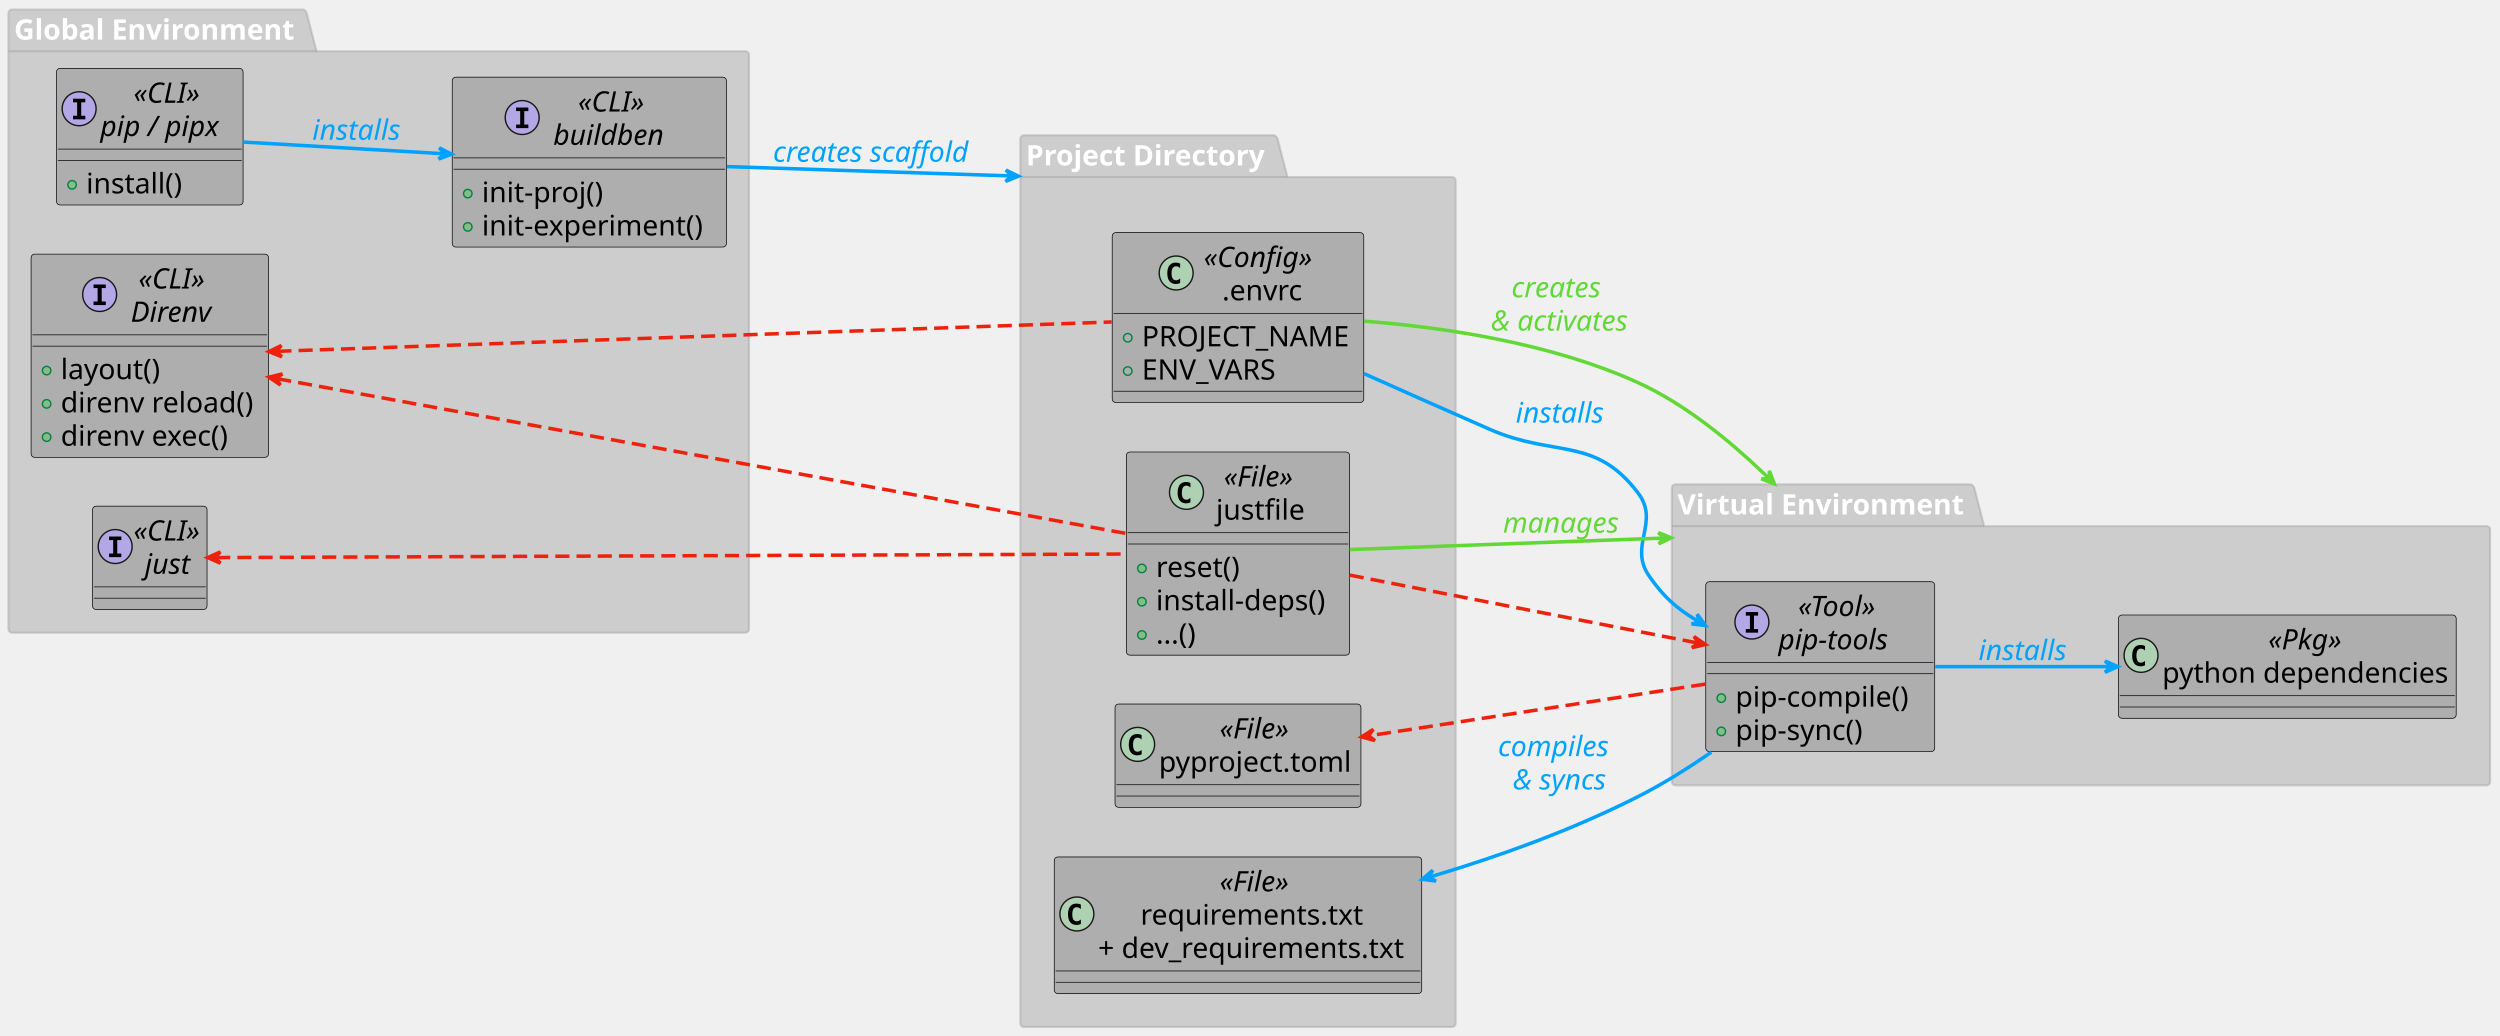
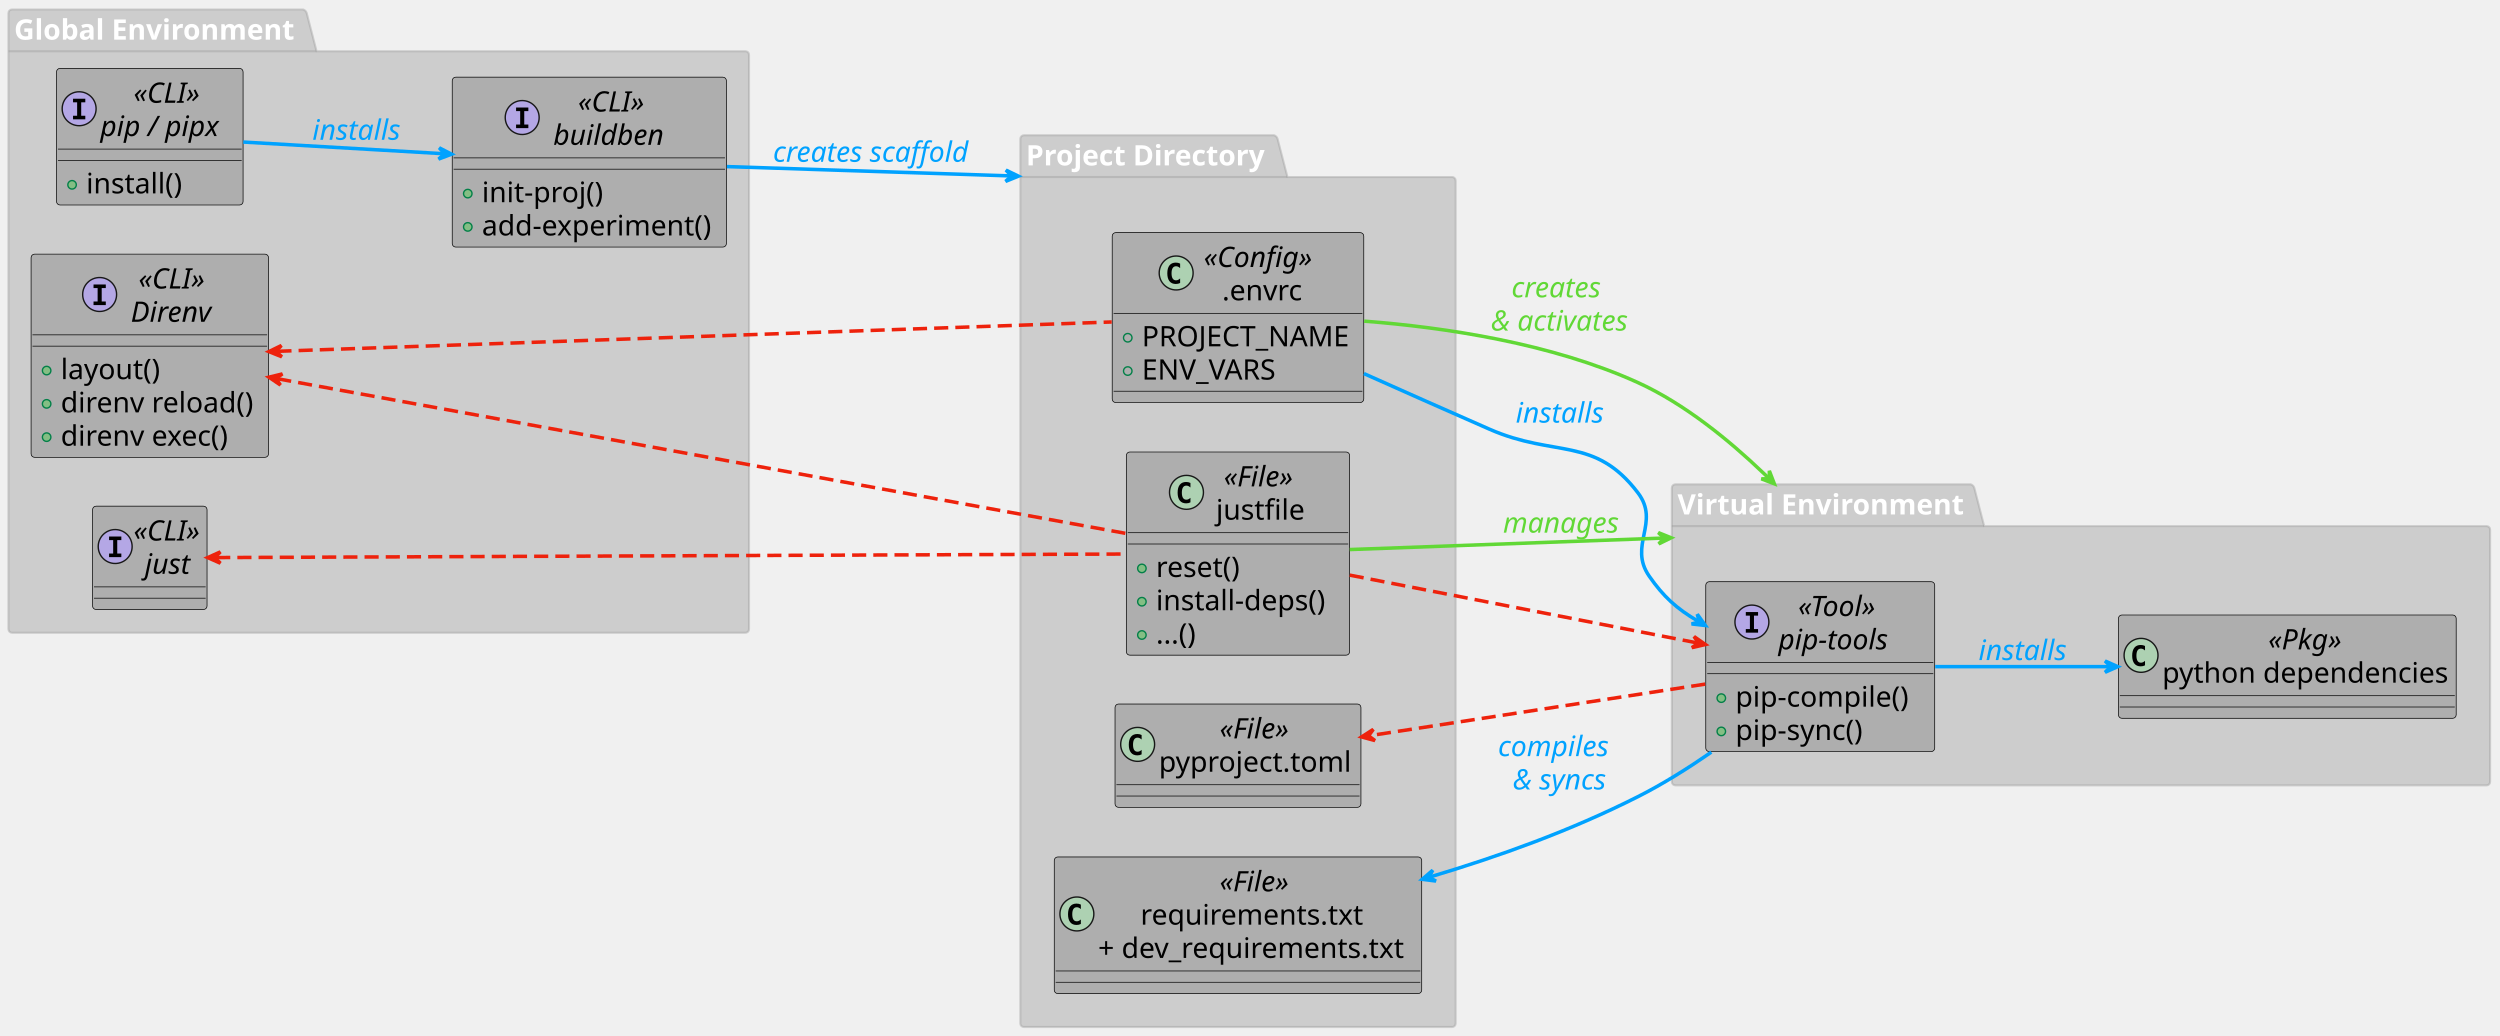
<svg xmlns="http://www.w3.org/2000/svg" contentStyleType="text/css" height="733px" preserveAspectRatio="none" style="width:1769px;height:733px;" version="1.1" viewBox="0 0 1769 733" width="1769px" zoomAndPan="magnify">
  <defs />
  <g>
    <g id="cluster_GE">
      <path d="M8.5,6.719 L214.5,6.719 A3.75,3.75 0 0 1 217,9.219 L224,36.273 L527.5,36.273 A2.5,2.5 0 0 1 530,38.773 L530,445.219 A2.5,2.5 0 0 1 527.5,447.719 L8.5,447.719 A2.5,2.5 0 0 1 6,445.219 L6,9.219 A2.5,2.5 0 0 1 8.5,6.719 " fill="#999999" fill-opacity="0.4" style="stroke:#99999966;stroke-width:1.5;" />
      <line style="stroke:#99999966;stroke-width:1.5;" x1="6" x2="224" y1="36.273" y2="36.273" />
      <text fill="#FFFFFF" font-family="sans-serif" font-size="20" font-weight="bold" lengthAdjust="spacing" textLength="205" x="10" y="28.055">Global Environment</text>
    </g>
    <g id="cluster_PDIR">
      <path d="M724.5,95.719 L901.5,95.719 A3.75,3.75 0 0 1 904,98.219 L911,125.273 L1027.5,125.273 A2.5,2.5 0 0 1 1030,127.773 L1030,724.219 A2.5,2.5 0 0 1 1027.5,726.719 L724.5,726.719 A2.5,2.5 0 0 1 722,724.219 L722,98.219 A2.5,2.5 0 0 1 724.5,95.719 " fill="#999999" fill-opacity="0.4" style="stroke:#99999966;stroke-width:1.5;" />
      <line style="stroke:#99999966;stroke-width:1.5;" x1="722" x2="911" y1="125.273" y2="125.273" />
      <text fill="#FFFFFF" font-family="sans-serif" font-size="20" font-weight="bold" lengthAdjust="spacing" textLength="176" x="726" y="117.055">Project Directory</text>
    </g>
    <g id="cluster_VENV">
      <path d="M1185.5,342.719 L1394.5,342.719 A3.75,3.75 0 0 1 1397,345.219 L1404,372.273 L1759.5,372.273 A2.5,2.5 0 0 1 1762,374.773 L1762,553.219 A2.5,2.5 0 0 1 1759.5,555.719 L1185.5,555.719 A2.5,2.5 0 0 1 1183,553.219 L1183,345.219 A2.5,2.5 0 0 1 1185.5,342.719 " fill="#999999" fill-opacity="0.4" style="stroke:#99999966;stroke-width:1.5;" />
      <line style="stroke:#99999966;stroke-width:1.5;" x1="1183" x2="1404" y1="372.273" y2="372.273" />
      <text fill="#FFFFFF" font-family="sans-serif" font-size="20" font-weight="bold" lengthAdjust="spacing" textLength="208" x="1187" y="364.055">Virtual Environment</text>
    </g>
    <g id="elem_B">
      <rect codeLine="26" fill="#999999" fill-opacity="0.6" height="120.219" id="B" rx="2.5" ry="2.5" style="stroke:#000000;stroke-width:0.5;" width="194" x="320" y="54.609" />
      <ellipse cx="369.5" cy="83.163" fill="#B4A7E5" rx="12" ry="12" style="stroke:#181818;stroke-width:1.0;" />
      <path d="M365.18,78.622 L365.18,76.083 L373.861,76.083 L373.861,78.622 L370.961,78.622 L370.961,88.124 L373.861,88.124 L373.861,90.663 L365.18,90.663 L365.18,88.124 L368.08,88.124 L368.08,78.622 Z " fill="#000000" />
      <text fill="#000000" font-family="sans-serif" font-size="20" font-style="italic" lengthAdjust="spacing" textLength="51" x="409" y="78.945">«CLI»</text>
      <text fill="#000000" font-family="sans-serif" font-size="20" font-style="italic" lengthAdjust="spacing" textLength="86" x="391.5" y="102.499">buildben</text>
      <line style="stroke:#000000;stroke-width:0.5;" x1="321" x2="513" y1="111.718" y2="111.718" />
      <line style="stroke:#000000;stroke-width:0.5;" x1="321" x2="513" y1="119.718" y2="119.718" />
      <ellipse cx="331" cy="136.995" fill="#84BE84" rx="3" ry="3" style="stroke:#038048;stroke-width:1.0;" />
      <text fill="#000000" font-family="sans-serif" font-size="20" lengthAdjust="spacing" textLength="96" x="341" y="143.054">init-proj()</text>
      <ellipse cx="331" cy="160.55" fill="#84BE84" rx="3" ry="3" style="stroke:#038048;stroke-width:1.0;" />
-       <text fill="#000000" font-family="sans-serif" font-size="20" lengthAdjust="spacing" textLength="167" x="341" y="166.609">init-experiment()</text>
+       <text fill="#000000" font-family="sans-serif" font-size="20" lengthAdjust="spacing" textLength="167" x="341" y="166.609">add-experiment()</text>
    </g>
    <g id="elem_PIP">
      <rect codeLine="30" fill="#999999" fill-opacity="0.6" height="96.664" id="PIP" rx="2.5" ry="2.5" style="stroke:#000000;stroke-width:0.5;" width="132" x="40" y="48.389" />
      <ellipse cx="56" cy="76.943" fill="#B4A7E5" rx="12" ry="12" style="stroke:#181818;stroke-width:1.0;" />
      <path d="M51.68,72.402 L51.68,69.863 L60.361,69.863 L60.361,72.402 L57.461,72.402 L57.461,81.904 L60.361,81.904 L60.361,84.443 L51.68,84.443 L51.68,81.904 L54.58,81.904 L54.58,72.402 Z " fill="#000000" />
      <text fill="#000000" font-family="sans-serif" font-size="20" font-style="italic" lengthAdjust="spacing" textLength="51" x="94.5" y="72.725">«CLI»</text>
      <text fill="#000000" font-family="sans-serif" font-size="20" font-style="italic" lengthAdjust="spacing" textLength="98" x="71" y="96.279">pip / pipx</text>
      <line style="stroke:#000000;stroke-width:0.5;" x1="41" x2="171" y1="105.498" y2="105.498" />
      <line style="stroke:#000000;stroke-width:0.5;" x1="41" x2="171" y1="113.498" y2="113.498" />
      <ellipse cx="51" cy="130.775" fill="#84BE84" rx="3" ry="3" style="stroke:#038048;stroke-width:1.0;" />
      <text fill="#000000" font-family="sans-serif" font-size="20" lengthAdjust="spacing" textLength="72" x="61" y="136.834">install()</text>
    </g>
    <g id="elem_J">
      <rect codeLine="34" fill="#999999" fill-opacity="0.6" height="73.109" id="J" rx="2.5" ry="2.5" style="stroke:#000000;stroke-width:0.5;" width="81" x="65.5" y="358.169" />
      <ellipse cx="81.5" cy="386.723" fill="#B4A7E5" rx="12" ry="12" style="stroke:#181818;stroke-width:1.0;" />
      <path d="M77.18,382.182 L77.18,379.643 L85.861,379.643 L85.861,382.182 L82.961,382.182 L82.961,391.684 L85.861,391.684 L85.861,394.223 L77.18,394.223 L77.18,391.684 L80.08,391.684 L80.08,382.182 Z " fill="#000000" />
      <text fill="#000000" font-family="sans-serif" font-size="20" font-style="italic" lengthAdjust="spacing" textLength="51" x="94.5" y="382.505">«CLI»</text>
      <text fill="#000000" font-family="sans-serif" font-size="20" font-style="italic" lengthAdjust="spacing" textLength="35" x="102.5" y="406.059">just</text>
      <line style="stroke:#000000;stroke-width:0.5;" x1="66.5" x2="145.5" y1="415.278" y2="415.278" />
      <line style="stroke:#000000;stroke-width:0.5;" x1="66.5" x2="145.5" y1="423.278" y2="423.278" />
    </g>
    <g id="elem_D">
      <rect codeLine="35" fill="#999999" fill-opacity="0.6" height="143.773" id="D" rx="2.5" ry="2.5" style="stroke:#000000;stroke-width:0.5;" width="168" x="22" y="179.829" />
      <ellipse cx="70.5" cy="208.383" fill="#B4A7E5" rx="12" ry="12" style="stroke:#181818;stroke-width:1.0;" />
      <path d="M66.18,203.842 L66.18,201.303 L74.861,201.303 L74.861,203.842 L71.961,203.842 L71.961,213.344 L74.861,213.344 L74.861,215.883 L66.18,215.883 L66.18,213.344 L69.08,213.344 L69.08,203.842 Z " fill="#000000" />
      <text fill="#000000" font-family="sans-serif" font-size="20" font-style="italic" lengthAdjust="spacing" textLength="51" x="98" y="204.165">«CLI»</text>
      <text fill="#000000" font-family="sans-serif" font-size="20" font-style="italic" lengthAdjust="spacing" textLength="62" x="92.5" y="227.719">Direnv</text>
      <line style="stroke:#000000;stroke-width:0.5;" x1="23" x2="189" y1="236.938" y2="236.938" />
      <line style="stroke:#000000;stroke-width:0.5;" x1="23" x2="189" y1="244.938" y2="244.938" />
      <ellipse cx="33" cy="262.216" fill="#84BE84" rx="3" ry="3" style="stroke:#038048;stroke-width:1.0;" />
      <text fill="#000000" font-family="sans-serif" font-size="20" lengthAdjust="spacing" textLength="72" x="43" y="268.274">layout()</text>
      <ellipse cx="33" cy="285.77" fill="#84BE84" rx="3" ry="3" style="stroke:#038048;stroke-width:1.0;" />
      <text fill="#000000" font-family="sans-serif" font-size="20" lengthAdjust="spacing" textLength="141" x="43" y="291.829">direnv reload()</text>
      <ellipse cx="33" cy="309.325" fill="#84BE84" rx="3" ry="3" style="stroke:#038048;stroke-width:1.0;" />
      <text fill="#000000" font-family="sans-serif" font-size="20" lengthAdjust="spacing" textLength="124" x="43" y="315.383">direnv exec()</text>
    </g>
    <g id="elem_PPRT">
      <rect codeLine="46" fill="#999999" fill-opacity="0.6" height="73.109" id="PPRT" rx="2.5" ry="2.5" style="stroke:#000000;stroke-width:0.5;" width="174" x="789" y="498.169" />
      <ellipse cx="805" cy="526.723" fill="#ADD1B2" rx="12" ry="12" style="stroke:#181818;stroke-width:1.0;" />
      <path d="M807.807,533.803 Q807.123,534.155 806.371,534.331 Q805.619,534.507 804.789,534.507 Q801.84,534.507 800.287,532.563 Q798.734,530.62 798.734,526.948 Q798.734,523.266 800.287,521.323 Q801.84,519.38 804.789,519.38 Q805.619,519.38 806.381,519.556 Q807.143,519.731 807.807,520.083 L807.807,523.286 Q807.064,522.602 806.366,522.285 Q805.668,521.968 804.926,521.968 Q803.344,521.968 802.538,523.222 Q801.732,524.477 801.732,526.948 Q801.732,529.409 802.538,530.664 Q803.344,531.919 804.926,531.919 Q805.668,531.919 806.366,531.601 Q807.064,531.284 807.807,530.6 Z " fill="#000000" />
      <text fill="#000000" font-family="sans-serif" font-size="20" font-style="italic" lengthAdjust="spacing" textLength="54" x="863" y="522.505">«File»</text>
      <text fill="#000000" font-family="sans-serif" font-size="20" lengthAdjust="spacing" textLength="140" x="820" y="546.059">pyproject.toml</text>
      <line style="stroke:#000000;stroke-width:0.5;" x1="790" x2="962" y1="555.278" y2="555.278" />
      <line style="stroke:#000000;stroke-width:0.5;" x1="790" x2="962" y1="563.278" y2="563.278" />
    </g>
    <g id="elem_JF">
      <rect codeLine="48" fill="#999999" fill-opacity="0.6" height="143.773" id="JF" rx="2.5" ry="2.5" style="stroke:#000000;stroke-width:0.5;" width="158" x="797" y="319.829" />
      <ellipse cx="839.55" cy="348.383" fill="#ADD1B2" rx="12" ry="12" style="stroke:#181818;stroke-width:1.0;" />
      <path d="M842.357,355.464 Q841.673,355.815 840.921,355.991 Q840.169,356.167 839.339,356.167 Q836.39,356.167 834.837,354.223 Q833.284,352.28 833.284,348.608 Q833.284,344.926 834.837,342.983 Q836.39,341.04 839.339,341.04 Q840.169,341.04 840.931,341.216 Q841.693,341.391 842.357,341.743 L842.357,344.946 Q841.615,344.262 840.916,343.945 Q840.218,343.628 839.476,343.628 Q837.894,343.628 837.088,344.882 Q836.282,346.137 836.282,348.608 Q836.282,351.069 837.088,352.324 Q837.894,353.579 839.476,353.579 Q840.218,353.579 840.916,353.261 Q841.615,352.944 842.357,352.26 Z " fill="#000000" />
      <text fill="#000000" font-family="sans-serif" font-size="20" font-style="italic" lengthAdjust="spacing" textLength="54" x="865.95" y="344.165">«File»</text>
      <text fill="#000000" font-family="sans-serif" font-size="20" lengthAdjust="spacing" textLength="65" x="860.45" y="367.719">justfile</text>
      <line style="stroke:#000000;stroke-width:0.5;" x1="798" x2="954" y1="376.938" y2="376.938" />
      <line style="stroke:#000000;stroke-width:0.5;" x1="798" x2="954" y1="384.938" y2="384.938" />
      <ellipse cx="808" cy="402.216" fill="#84BE84" rx="3" ry="3" style="stroke:#038048;stroke-width:1.0;" />
      <text fill="#000000" font-family="sans-serif" font-size="20" lengthAdjust="spacing" textLength="61" x="818" y="408.274">reset()</text>
      <ellipse cx="808" cy="425.77" fill="#84BE84" rx="3" ry="3" style="stroke:#038048;stroke-width:1.0;" />
      <text fill="#000000" font-family="sans-serif" font-size="20" lengthAdjust="spacing" textLength="131" x="818" y="431.829">install-deps()</text>
      <ellipse cx="808" cy="449.325" fill="#84BE84" rx="3" ry="3" style="stroke:#038048;stroke-width:1.0;" />
      <text fill="#000000" font-family="sans-serif" font-size="20" lengthAdjust="spacing" textLength="32" x="818" y="455.383">...()</text>
    </g>
    <g id="elem_ERC">
      <rect codeLine="54" fill="#999999" fill-opacity="0.6" height="120.219" id="ERC" rx="2.5" ry="2.5" style="stroke:#000000;stroke-width:0.5;" width="178" x="787" y="164.609" />
      <ellipse cx="832.25" cy="193.163" fill="#ADD1B2" rx="12" ry="12" style="stroke:#181818;stroke-width:1.0;" />
      <path d="M835.057,200.244 Q834.373,200.595 833.621,200.771 Q832.869,200.947 832.039,200.947 Q829.09,200.947 827.537,199.003 Q825.984,197.06 825.984,193.388 Q825.984,189.706 827.537,187.763 Q829.09,185.82 832.039,185.82 Q832.869,185.82 833.631,185.995 Q834.393,186.171 835.057,186.523 L835.057,189.726 Q834.314,189.042 833.616,188.725 Q832.918,188.408 832.176,188.408 Q830.594,188.408 829.788,189.662 Q828.982,190.917 828.982,193.388 Q828.982,195.849 829.788,197.104 Q830.594,198.359 832.176,198.359 Q832.918,198.359 833.616,198.041 Q834.314,197.724 835.057,197.04 Z " fill="#000000" />
      <text fill="#000000" font-family="sans-serif" font-size="20" font-style="italic" lengthAdjust="spacing" textLength="83" x="851.75" y="188.945">«Config»</text>
      <text fill="#000000" font-family="sans-serif" font-size="20" lengthAdjust="spacing" textLength="57" x="864.75" y="212.499">.envrc</text>
      <line style="stroke:#000000;stroke-width:0.5;" x1="788" x2="964" y1="221.718" y2="221.718" />
      <ellipse cx="798" cy="238.995" fill="none" rx="3" ry="3" style="stroke:#038048;stroke-width:1.0;" />
      <text fill="#000000" font-family="sans-serif" font-size="20" lengthAdjust="spacing" textLength="151" x="808" y="245.054">PROJECT_NAME</text>
      <ellipse cx="798" cy="262.55" fill="none" rx="3" ry="3" style="stroke:#038048;stroke-width:1.0;" />
      <text fill="#000000" font-family="sans-serif" font-size="20" lengthAdjust="spacing" textLength="100" x="808" y="268.609">ENV_VARS</text>
      <line style="stroke:#000000;stroke-width:0.5;" x1="788" x2="964" y1="276.827" y2="276.827" />
    </g>
    <g id="elem_RE">
      <rect codeLine="59" fill="#999999" fill-opacity="0.6" height="96.664" id="RE" rx="2.5" ry="2.5" style="stroke:#000000;stroke-width:0.5;" width="260" x="746" y="606.389" />
      <ellipse cx="762" cy="646.721" fill="#ADD1B2" rx="12" ry="12" style="stroke:#181818;stroke-width:1.0;" />
      <path d="M764.807,653.801 Q764.123,654.152 763.371,654.328 Q762.619,654.504 761.789,654.504 Q758.84,654.504 757.287,652.561 Q755.734,650.617 755.734,646.945 Q755.734,643.264 757.287,641.32 Q758.84,639.377 761.789,639.377 Q762.619,639.377 763.381,639.553 Q764.143,639.729 764.807,640.08 L764.807,643.283 Q764.064,642.6 763.366,642.282 Q762.668,641.965 761.926,641.965 Q760.344,641.965 759.538,643.22 Q758.732,644.475 758.732,646.945 Q758.732,649.406 759.538,650.661 Q760.344,651.916 761.926,651.916 Q762.668,651.916 763.366,651.599 Q764.064,651.281 764.807,650.598 Z " fill="#000000" />
      <text fill="#000000" font-family="sans-serif" font-size="20" font-style="italic" lengthAdjust="spacing" textLength="54" x="863" y="630.725">«File»</text>
      <text fill="#000000" font-family="sans-serif" font-size="20" lengthAdjust="spacing" textLength="160" x="807" y="654.279">requirements.txt</text>
      <text fill="#000000" font-family="sans-serif" font-size="20" lengthAdjust="spacing" textLength="226" x="777" y="677.834">+ dev_requirements.txt</text>
      <line style="stroke:#000000;stroke-width:0.5;" x1="747" x2="1005" y1="687.053" y2="687.053" />
      <line style="stroke:#000000;stroke-width:0.5;" x1="747" x2="1005" y1="695.053" y2="695.053" />
    </g>
    <g id="elem_PT">
      <rect codeLine="64" fill="#999999" fill-opacity="0.6" height="120.219" id="PT" rx="2.5" ry="2.5" style="stroke:#000000;stroke-width:0.5;" width="162" x="1207" y="411.609" />
      <ellipse cx="1239.65" cy="440.163" fill="#B4A7E5" rx="12" ry="12" style="stroke:#181818;stroke-width:1.0;" />
      <path d="M1235.33,435.622 L1235.33,433.083 L1244.011,433.083 L1244.011,435.622 L1241.111,435.622 L1241.111,445.124 L1244.011,445.124 L1244.011,447.663 L1235.33,447.663 L1235.33,445.124 L1238.23,445.124 L1238.23,435.622 Z " fill="#000000" />
      <text fill="#000000" font-family="sans-serif" font-size="20" font-style="italic" lengthAdjust="spacing" textLength="63" x="1272.35" y="435.945">«Tool»</text>
      <text fill="#000000" font-family="sans-serif" font-size="20" font-style="italic" lengthAdjust="spacing" textLength="91" x="1258.35" y="459.499">pip-tools</text>
      <line style="stroke:#000000;stroke-width:0.5;" x1="1208" x2="1368" y1="468.718" y2="468.718" />
      <line style="stroke:#000000;stroke-width:0.5;" x1="1208" x2="1368" y1="476.718" y2="476.718" />
      <ellipse cx="1218" cy="493.995" fill="#84BE84" rx="3" ry="3" style="stroke:#038048;stroke-width:1.0;" />
      <text fill="#000000" font-family="sans-serif" font-size="20" lengthAdjust="spacing" textLength="135" x="1228" y="500.054">pip-compile()</text>
      <ellipse cx="1218" cy="517.55" fill="#84BE84" rx="3" ry="3" style="stroke:#038048;stroke-width:1.0;" />
      <text fill="#000000" font-family="sans-serif" font-size="20" lengthAdjust="spacing" textLength="100" x="1228" y="523.609">pip-sync()</text>
    </g>
    <g id="elem_PD">
      <rect codeLine="68" fill="#999999" fill-opacity="0.6" height="73.109" id="PD" rx="2.5" ry="2.5" style="stroke:#000000;stroke-width:0.5;" width="239" x="1499" y="435.169" />
      <ellipse cx="1515" cy="463.723" fill="#ADD1B2" rx="12" ry="12" style="stroke:#181818;stroke-width:1.0;" />
      <path d="M1517.807,470.803 Q1517.123,471.155 1516.371,471.331 Q1515.619,471.507 1514.789,471.507 Q1511.84,471.507 1510.287,469.563 Q1508.734,467.62 1508.734,463.948 Q1508.734,460.266 1510.287,458.323 Q1511.84,456.38 1514.789,456.38 Q1515.619,456.38 1516.381,456.555 Q1517.143,456.731 1517.807,457.083 L1517.807,460.286 Q1517.064,459.602 1516.366,459.285 Q1515.668,458.968 1514.926,458.968 Q1513.344,458.968 1512.538,460.223 Q1511.732,461.477 1511.732,463.948 Q1511.732,466.409 1512.538,467.664 Q1513.344,468.919 1514.926,468.919 Q1515.668,468.919 1516.366,468.601 Q1517.064,468.284 1517.807,467.6 Z " fill="#000000" />
      <text fill="#000000" font-family="sans-serif" font-size="20" font-style="italic" lengthAdjust="spacing" textLength="55" x="1605" y="459.505">«Pkg»</text>
      <text fill="#000000" font-family="sans-serif" font-size="20" lengthAdjust="spacing" textLength="205" x="1530" y="483.059">python dependencies</text>
      <line style="stroke:#000000;stroke-width:0.5;" x1="1500" x2="1737" y1="492.278" y2="492.278" />
      <line style="stroke:#000000;stroke-width:0.5;" x1="1500" x2="1737" y1="500.278" y2="500.278" />
    </g>
    <g id="link_PT_PD">
      <path codeLine="92" d="M1369.36,471.719 C1408.2,471.719 1449.6,471.719 1492.53,471.719 " fill="none" id="PT-to-PD" style="stroke:#00A2FF;stroke-width:2.5;" />
      <polygon fill="#00A2FF" points="1498.53,471.719,1489.53,467.719,1493.53,471.719,1489.53,475.719,1498.53,471.719" style="stroke:#00A2FF;stroke-width:2.5;" />
      <text fill="#00A2FF" font-family="sans-serif" font-size="20" font-style="italic" lengthAdjust="spacing" textLength="68" x="1400" y="467.055">installs</text>
    </g>
    <g id="link_PIP_B">
      <path codeLine="93" d="M172.15,100.519 C214.91,103.009 265.6,105.96 313.55,108.75 " fill="none" id="PIP-to-B" style="stroke:#00A2FF;stroke-width:2.5;" />
      <polygon fill="#00A2FF" points="319.54,109.099,310.788,104.583,314.548,108.808,310.323,112.569,319.54,109.099" style="stroke:#00A2FF;stroke-width:2.5;" />
      <text fill="#00A2FF" font-family="sans-serif" font-size="20" font-style="italic" lengthAdjust="spacing" textLength="68" x="221" y="98.915">installs</text>
    </g>
    <g id="link_B_PDIR">
      <path codeLine="94" d="M514.36,117.879 C547.355,118.961 585.951,120.228 625.394,121.523 C645.115,122.17 665.048,122.825 684.598,123.467 C694.373,123.788 704.052,124.105 713.561,124.418 C715.939,124.496 712.309,124.376 714.664,124.454 " fill="none" id="B-to-PDIR" style="stroke:#00A2FF;stroke-width:2.5;" />
      <polygon fill="#00A2FF" points="720.66,124.651,711.796,120.358,715.663,124.487,711.534,128.353,720.66,124.651" style="stroke:#00A2FF;stroke-width:2.5;" />
      <text fill="#00A2FF" font-family="sans-serif" font-size="20" font-style="italic" lengthAdjust="spacing" textLength="150" x="547" y="114.485">creates scaffold</text>
    </g>
    <g id="link_ERC_PT">
      <path codeLine="95" d="M965.12,264.359 C993.46,277.019 1025.02,291.039 1054,303.719 C1100.52,324.069 1128.26,308.309 1159,348.719 C1175.02,369.779 1151.89,385.999 1167,407.719 C1177.05,422.159 1186.235,430.583 1201.545,439.563 " fill="none" id="ERC-to-PT" style="stroke:#00A2FF;stroke-width:2.5;" />
      <polygon fill="#00A2FF" points="1206.72,442.599,1200.981,434.595,1202.407,440.069,1196.933,441.496,1206.72,442.599" style="stroke:#00A2FF;stroke-width:2.5;" />
      <text fill="#00A2FF" font-family="sans-serif" font-size="20" font-style="italic" lengthAdjust="spacing" textLength="68" x="1072.5" y="299.055">installs</text>
    </g>
    <g id="link_PT_RE">
      <path codeLine="96" d="M1210.94,532.209 C1194.41,543.669 1176.59,554.839 1159,563.719 C1111.13,587.899 1061.228,605.747 1012.078,620.467 " fill="none" id="PT-to-RE" style="stroke:#00A2FF;stroke-width:2.5;" />
      <polygon fill="#00A2FF" points="1006.33,622.189,1016.099,623.438,1011.12,620.754,1013.804,615.775,1006.33,622.189" style="stroke:#00A2FF;stroke-width:2.5;" />
      <text fill="#00A2FF" font-family="sans-serif" font-size="20" font-style="italic" lengthAdjust="spacing" textLength="87" x="1060" y="535.055">compiles</text>
      <text fill="#00A2FF" font-family="sans-serif" font-size="20" font-style="italic" lengthAdjust="spacing" textLength="72" x="1070.5" y="558.609">&amp; syncs</text>
    </g>
    <g id="link_ERC_VENV">
      <path codeLine="108" d="M965.27,227.239 C1022.67,231.689 1097.92,242.949 1159,270.719 C1192.095,285.764 1223.62,311.676 1247.104,334.115 C1250.039,336.92 1248.604,335.43 1251.275,338.099 " fill="none" id="ERC-to-VENV" style="stroke:#61D836;stroke-width:2.5;" />
      <polygon fill="#61D836" points="1255.521,342.339,1251.979,333.149,1251.983,338.805,1246.326,338.809,1255.521,342.339" style="stroke:#61D836;stroke-width:2.5;" />
      <text fill="#61D836" font-family="sans-serif" font-size="20" font-style="italic" lengthAdjust="spacing" textLength="68" x="1069.5" y="210.375">creates</text>
      <text fill="#61D836" font-family="sans-serif" font-size="20" font-style="italic" lengthAdjust="spacing" textLength="103" x="1055" y="233.929">&amp; activates</text>
    </g>
    <g id="link_JF_VENV">
      <path codeLine="109" d="M955.08,388.859 C1013.63,386.719 1094.953,383.744 1162.447,381.275 C1166.666,381.121 1170.83,380.968 1174.932,380.818 C1176.983,380.743 1179.018,380.669 1181.036,380.595 C1181.54,380.577 1176.048,380.778 1176.55,380.759 " fill="none" id="JF-to-VENV" style="stroke:#61D836;stroke-width:2.5;" />
      <polygon fill="#61D836" points="1182.546,380.54,1173.406,376.872,1177.55,380.723,1173.698,384.866,1182.546,380.54" style="stroke:#61D836;stroke-width:2.5;" />
      <text fill="#61D836" font-family="sans-serif" font-size="20" font-style="italic" lengthAdjust="spacing" textLength="86" x="1063.5" y="376.905">manages</text>
    </g>
    <g id="link_D_ERC">
      <path codeLine="123" d="M196.276,248.578 C342.286,243.448 637.12,233.079 786.64,227.829 " fill="none" id="D-backto-ERC" style="stroke:#EE220C;stroke-width:2.5;stroke-dasharray:10.0,5.0;" />
      <polygon fill="#EE220C" points="190.28,248.789,199.415,252.47,195.277,248.613,199.134,244.475,190.28,248.789" style="stroke:#EE220C;stroke-width:2.5;" />
    </g>
    <g id="link_J_JF">
      <path codeLine="124" d="M152.94,394.536 C274.41,394.065 634.93,392.659 796.76,392.029 " fill="none" id="J-backto-JF" style="stroke:#EE220C;stroke-width:2.5;stroke-dasharray:10.0,5.0;" />
      <polygon fill="#EE220C" points="146.94,394.559,155.955,398.524,151.94,394.539,155.924,390.524,146.94,394.559" style="stroke:#EE220C;stroke-width:2.5;" />
    </g>
    <g id="link_D_JF">
      <path codeLine="125" d="M196.183,267.975 C345.493,295.195 650.8,350.849 796.54,377.419 " fill="none" id="D-backto-JF" style="stroke:#EE220C;stroke-width:2.5;stroke-dasharray:10.0,5.0;" />
      <polygon fill="#EE220C" points="190.28,266.899,198.417,272.448,195.199,267.796,199.851,264.578,190.28,266.899" style="stroke:#EE220C;stroke-width:2.5;" />
    </g>
    <g id="link_JF_PT">
      <path codeLine="127" d="M955.08,406.959 C1027.22,421.029 1128.051,440.7 1200.871,454.91 " fill="none" id="JF-to-PT" style="stroke:#EE220C;stroke-width:2.5;stroke-dasharray:10.0,5.0;" />
      <polygon fill="#EE220C" points="1206.76,456.059,1198.693,450.409,1201.853,455.101,1197.16,458.261,1206.76,456.059" style="stroke:#EE220C;stroke-width:2.5;" />
    </g>
    <g id="link_PT_PPRT">
      <path codeLine="128" d="M1206.59,484.079 C1136.54,494.839 1041.15,509.497 969.38,520.527 " fill="none" id="PT-to-PPRT" style="stroke:#EE220C;stroke-width:2.5;stroke-dasharray:10.0,5.0;" />
      <polygon fill="#EE220C" points="963.45,521.439,972.953,524.025,968.392,520.679,971.738,516.118,963.45,521.439" style="stroke:#EE220C;stroke-width:2.5;" />
    </g>
  </g>
</svg>
